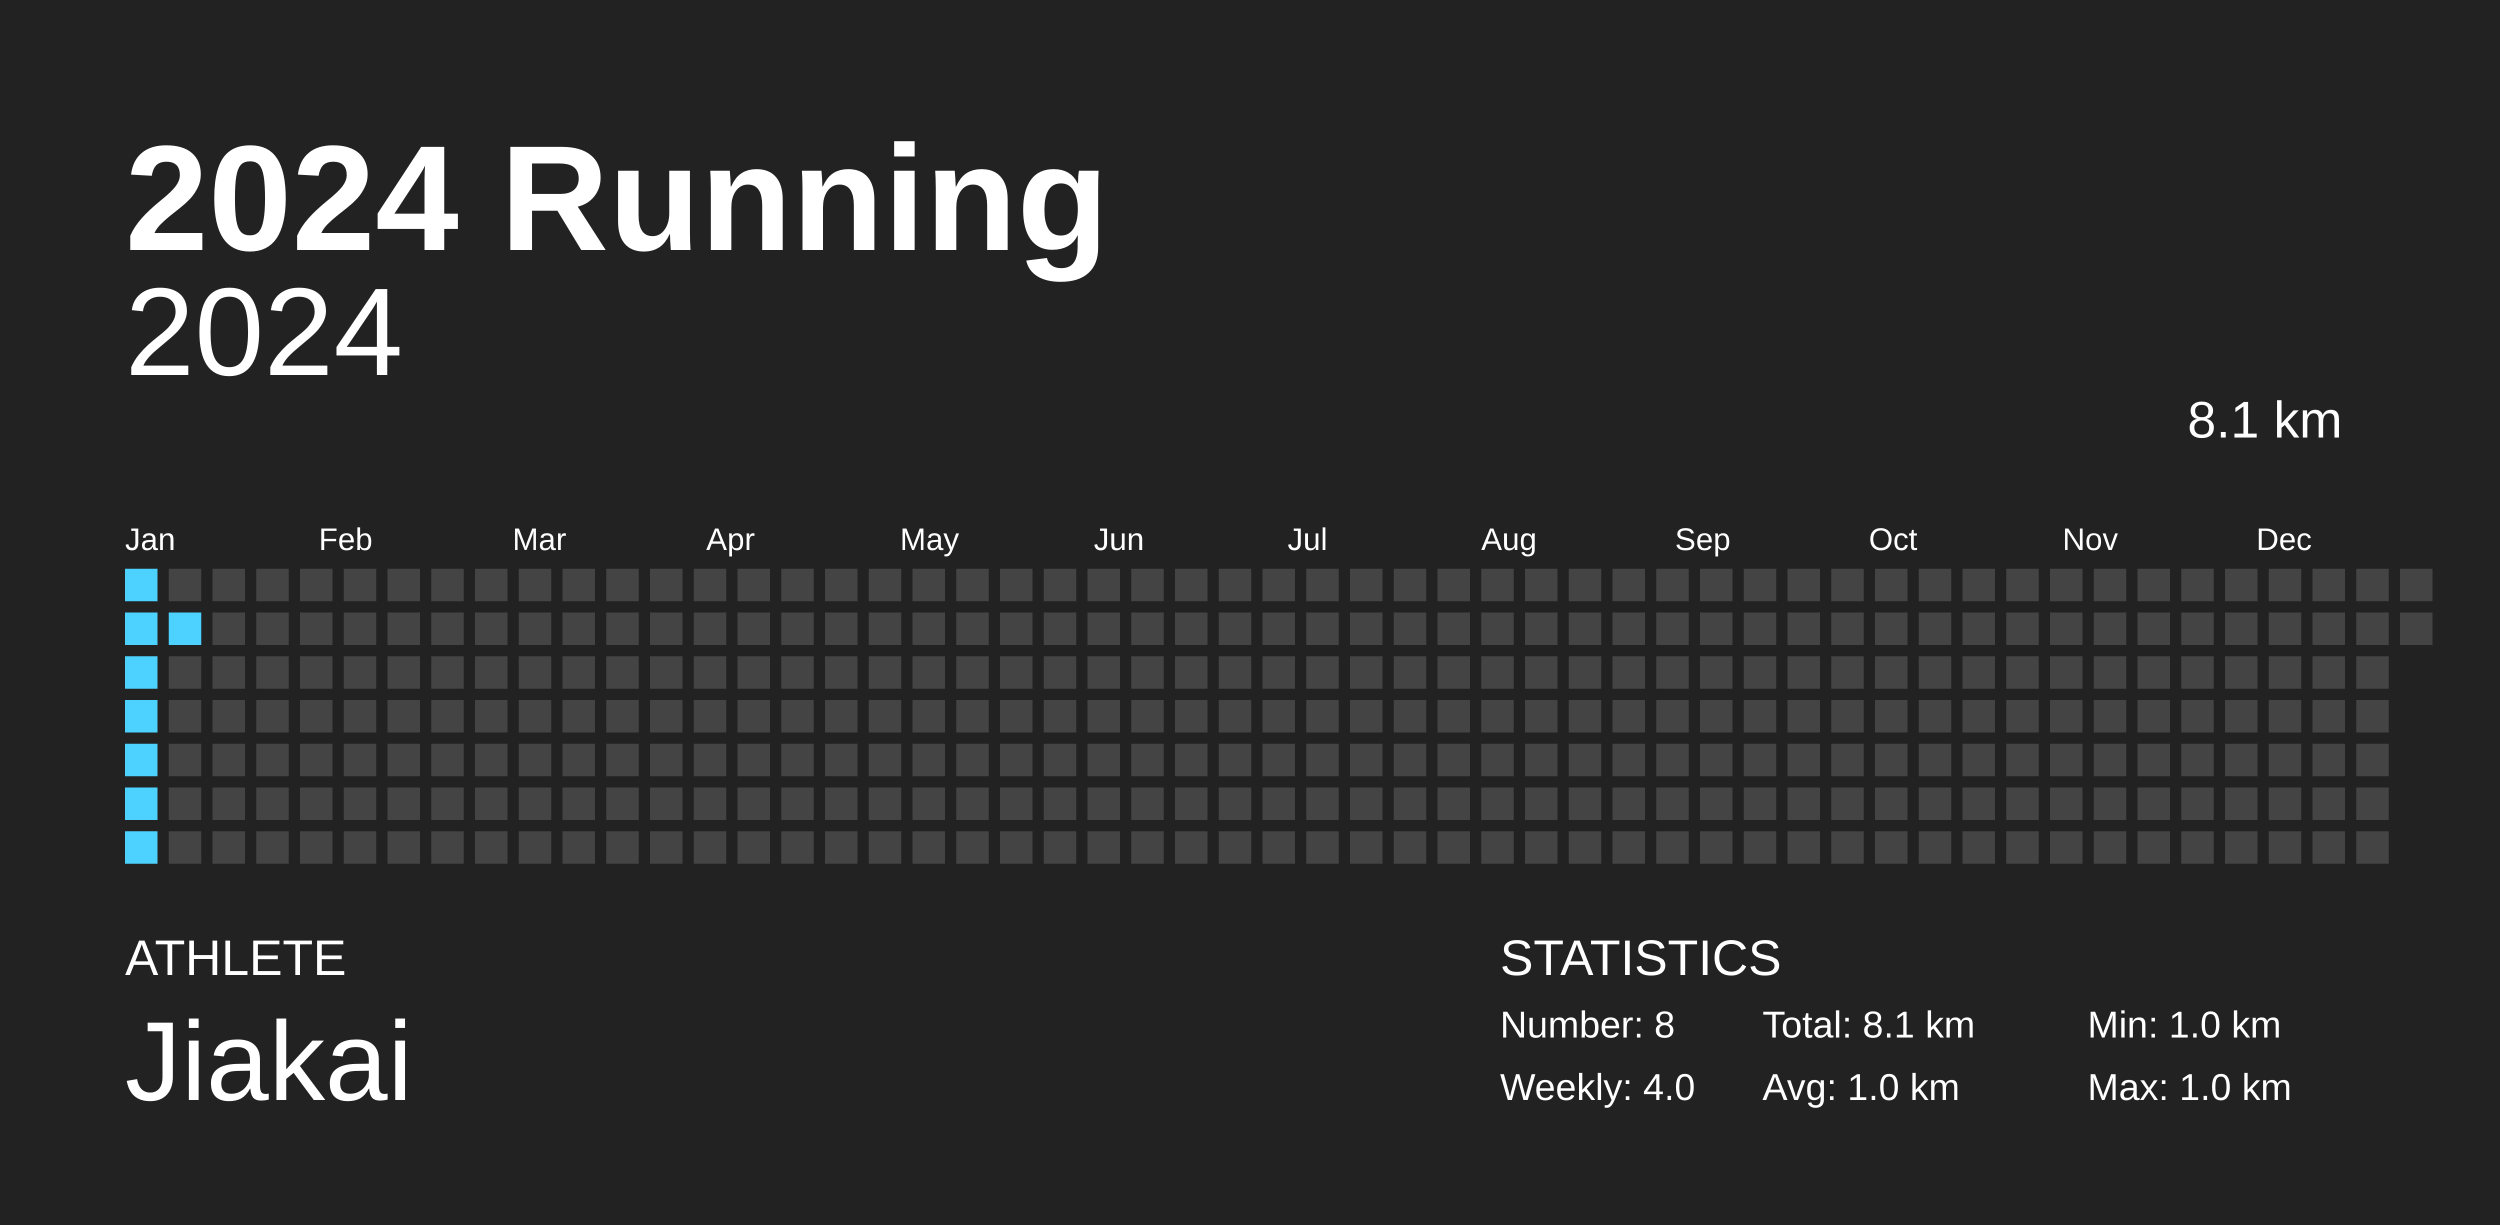
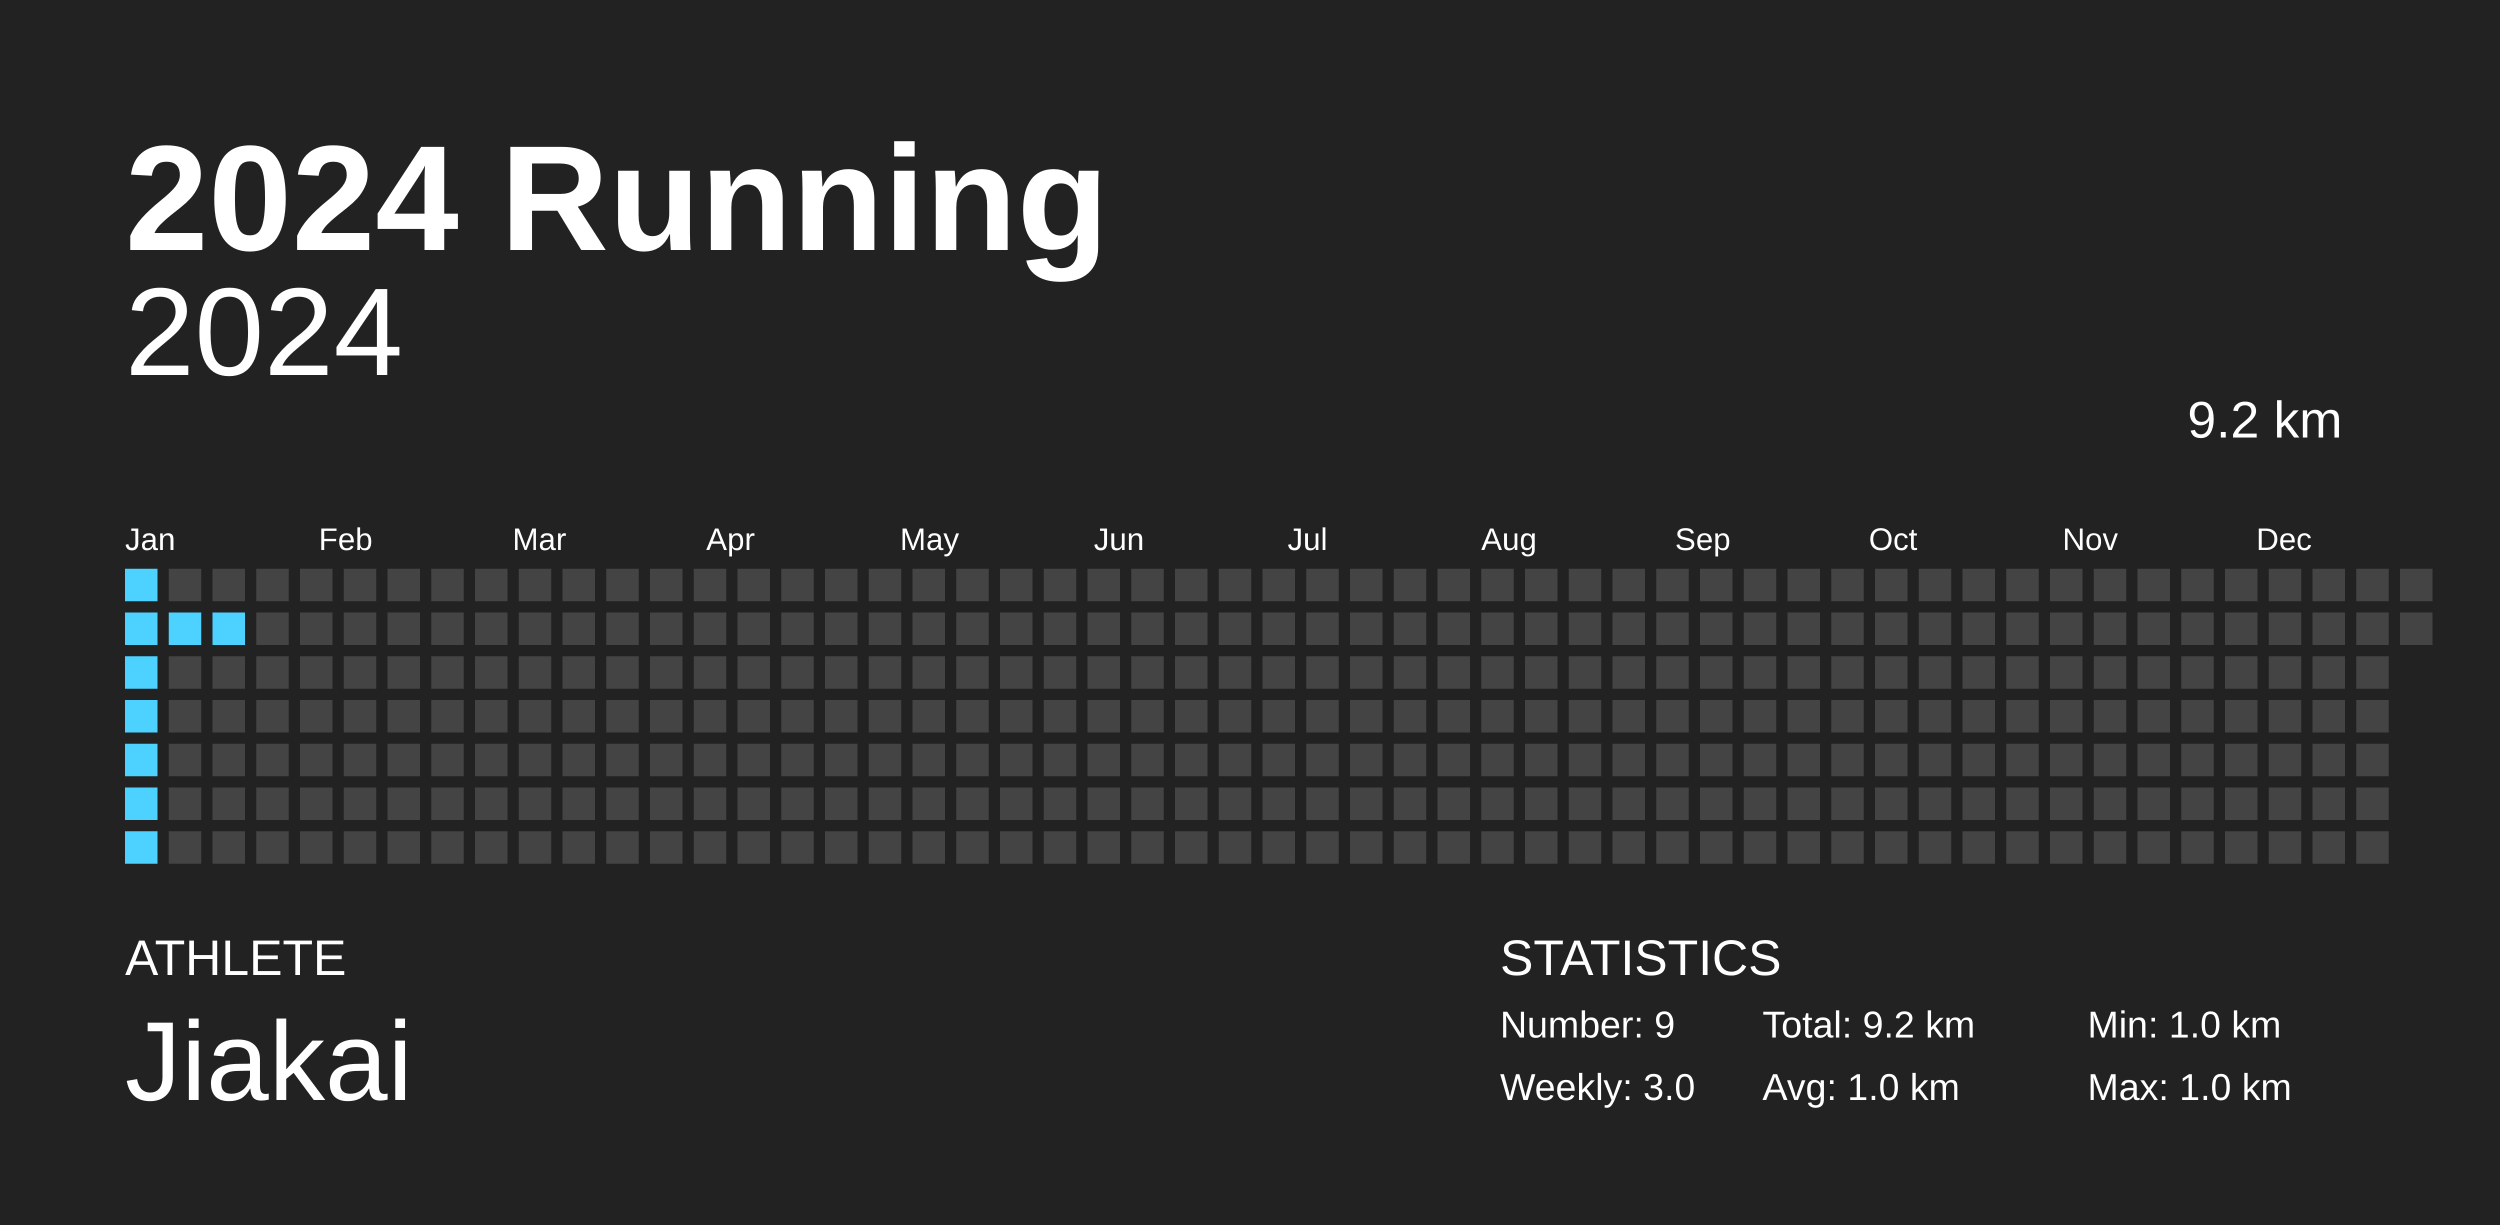
<svg xmlns="http://www.w3.org/2000/svg" baseProfile="full" height="98mm" version="1.1" viewBox="0,0,200,98" width="200mm">
  <defs />
  <rect fill="#222222" height="98" width="200" x="0" y="0" />
  <text fill="#FFFFFF" style="font-size:12px; font-family:Arial; font-weight:bold;" x="10" y="20">2024 Running</text>
  <text fill="#FFFFFF" style="font-size:4px; font-family:Arial" x="10" y="78">ATHLETE</text>
  <text fill="#FFFFFF" style="font-size:9px; font-family:Arial" x="10" y="88">Jiakai</text>
  <text fill="#FFFFFF" style="font-size:4px; font-family:Arial" x="120" y="78">STATISTICS</text>
-   <text fill="#FFFFFF" style="font-size:3px; font-family:Arial" x="120" y="83">Number: 8</text>
-   <text fill="#FFFFFF" style="font-size:3px; font-family:Arial" x="120" y="88">Weekly: 4.0</text>
-   <text fill="#FFFFFF" style="font-size:3px; font-family:Arial" x="141" y="83">Total: 8.1 km</text>
+   <text fill="#FFFFFF" style="font-size:3px; font-family:Arial" x="120" y="83">Number: 9</text>
+   <text fill="#FFFFFF" style="font-size:3px; font-family:Arial" x="120" y="88">Weekly: 3.0</text>
+   <text fill="#FFFFFF" style="font-size:3px; font-family:Arial" x="141" y="83">Total: 9.2 km</text>
  <text fill="#FFFFFF" style="font-size:3px; font-family:Arial" x="141" y="88">Avg: 1.0 km</text>
  <text fill="#FFFFFF" style="font-size:3px; font-family:Arial" x="167" y="83">Min: 1.0 km</text>
  <text fill="#FFFFFF" style="font-size:3px; font-family:Arial" x="167" y="88">Max: 1.0 km</text>
  <text alignment-baseline="hanging" fill="#FFFFFF" style="font-size:10.0px; font-family:Arial;" x="10" y="30">2024</text>
-   <text alignment-baseline="hanging" fill="#FFFFFF" style="font-size:4.125px; font-family:Arial;" x="175" y="35">8.1 km</text>
+   <text alignment-baseline="hanging" fill="#FFFFFF" style="font-size:4.125px; font-family:Arial;" x="175" y="35">9.2 km</text>
  <text fill="#FFFFFF" style="font-size:2.5px; font-family:Arial" x="10.0" y="44">Jan</text>
  <text fill="#FFFFFF" style="font-size:2.5px; font-family:Arial" x="25.5" y="44">Feb</text>
  <text fill="#FFFFFF" style="font-size:2.5px; font-family:Arial" x="41.0" y="44">Mar</text>
  <text fill="#FFFFFF" style="font-size:2.5px; font-family:Arial" x="56.5" y="44">Apr</text>
  <text fill="#FFFFFF" style="font-size:2.5px; font-family:Arial" x="72.0" y="44">May</text>
  <text fill="#FFFFFF" style="font-size:2.5px; font-family:Arial" x="87.5" y="44">Jun</text>
  <text fill="#FFFFFF" style="font-size:2.5px; font-family:Arial" x="103.0" y="44">Jul</text>
  <text fill="#FFFFFF" style="font-size:2.5px; font-family:Arial" x="118.5" y="44">Aug</text>
  <text fill="#FFFFFF" style="font-size:2.5px; font-family:Arial" x="134.0" y="44">Sep</text>
  <text fill="#FFFFFF" style="font-size:2.5px; font-family:Arial" x="149.5" y="44">Oct</text>
  <text fill="#FFFFFF" style="font-size:2.5px; font-family:Arial" x="165.0" y="44">Nov</text>
  <text fill="#FFFFFF" style="font-size:2.5px; font-family:Arial" x="180.5" y="44">Dec</text>
  <rect fill="#4dd2ff" height="2.6" width="2.6" x="10.0" y="45.5" />
  <rect fill="#4dd2ff" height="2.6" width="2.6" x="10.0" y="49.0" />
  <rect fill="#4dd2ff" height="2.6" width="2.6" x="10.0" y="52.5" />
  <rect fill="#4dd2ff" height="2.6" width="2.6" x="10.0" y="56.0" />
  <rect fill="#4dd2ff" height="2.6" width="2.6" x="10.0" y="59.5" />
  <rect fill="#4dd2ff" height="2.6" width="2.6" x="10.0" y="63.0" />
  <rect fill="#4dd2ff" height="2.6" width="2.6" x="10.0" y="66.5" />
  <rect fill="#444444" height="2.6" width="2.6" x="13.5" y="45.5" />
  <rect fill="#4dd2ff" height="2.6" width="2.6" x="13.5" y="49.0" />
  <rect fill="#444444" height="2.6" width="2.6" x="13.5" y="52.5" />
  <rect fill="#444444" height="2.6" width="2.6" x="13.5" y="56.0" />
  <rect fill="#444444" height="2.6" width="2.6" x="13.5" y="59.5" />
  <rect fill="#444444" height="2.6" width="2.6" x="13.5" y="63.0" />
  <rect fill="#444444" height="2.6" width="2.6" x="13.5" y="66.5" />
  <rect fill="#444444" height="2.6" width="2.6" x="17.0" y="45.5" />
-   <rect fill="#444444" height="2.6" width="2.6" x="17.0" y="49.0" />
+   <rect fill="#4dd2ff" height="2.6" width="2.6" x="17.0" y="49.0" />
  <rect fill="#444444" height="2.6" width="2.6" x="17.0" y="52.5" />
  <rect fill="#444444" height="2.6" width="2.6" x="17.0" y="56.0" />
  <rect fill="#444444" height="2.6" width="2.6" x="17.0" y="59.5" />
  <rect fill="#444444" height="2.6" width="2.6" x="17.0" y="63.0" />
  <rect fill="#444444" height="2.6" width="2.6" x="17.0" y="66.5" />
  <rect fill="#444444" height="2.6" width="2.6" x="20.5" y="45.5" />
  <rect fill="#444444" height="2.6" width="2.6" x="20.5" y="49.0" />
  <rect fill="#444444" height="2.6" width="2.6" x="20.5" y="52.5" />
  <rect fill="#444444" height="2.6" width="2.6" x="20.5" y="56.0" />
  <rect fill="#444444" height="2.6" width="2.6" x="20.5" y="59.5" />
  <rect fill="#444444" height="2.6" width="2.6" x="20.5" y="63.0" />
  <rect fill="#444444" height="2.6" width="2.6" x="20.5" y="66.5" />
  <rect fill="#444444" height="2.6" width="2.6" x="24.0" y="45.5" />
  <rect fill="#444444" height="2.6" width="2.6" x="24.0" y="49.0" />
  <rect fill="#444444" height="2.6" width="2.6" x="24.0" y="52.5" />
  <rect fill="#444444" height="2.6" width="2.6" x="24.0" y="56.0" />
  <rect fill="#444444" height="2.6" width="2.6" x="24.0" y="59.5" />
  <rect fill="#444444" height="2.6" width="2.6" x="24.0" y="63.0" />
  <rect fill="#444444" height="2.6" width="2.6" x="24.0" y="66.5" />
  <rect fill="#444444" height="2.6" width="2.6" x="27.5" y="45.5" />
  <rect fill="#444444" height="2.6" width="2.6" x="27.5" y="49.0" />
  <rect fill="#444444" height="2.6" width="2.6" x="27.5" y="52.5" />
  <rect fill="#444444" height="2.6" width="2.6" x="27.5" y="56.0" />
  <rect fill="#444444" height="2.6" width="2.6" x="27.5" y="59.5" />
  <rect fill="#444444" height="2.6" width="2.6" x="27.5" y="63.0" />
  <rect fill="#444444" height="2.6" width="2.6" x="27.5" y="66.5" />
  <rect fill="#444444" height="2.6" width="2.6" x="31.0" y="45.5" />
  <rect fill="#444444" height="2.6" width="2.6" x="31.0" y="49.0" />
  <rect fill="#444444" height="2.6" width="2.6" x="31.0" y="52.5" />
  <rect fill="#444444" height="2.6" width="2.6" x="31.0" y="56.0" />
  <rect fill="#444444" height="2.6" width="2.6" x="31.0" y="59.5" />
  <rect fill="#444444" height="2.6" width="2.6" x="31.0" y="63.0" />
  <rect fill="#444444" height="2.6" width="2.6" x="31.0" y="66.5" />
  <rect fill="#444444" height="2.6" width="2.6" x="34.5" y="45.5" />
  <rect fill="#444444" height="2.6" width="2.6" x="34.5" y="49.0" />
  <rect fill="#444444" height="2.6" width="2.6" x="34.5" y="52.5" />
  <rect fill="#444444" height="2.6" width="2.6" x="34.5" y="56.0" />
  <rect fill="#444444" height="2.6" width="2.6" x="34.5" y="59.5" />
  <rect fill="#444444" height="2.6" width="2.6" x="34.5" y="63.0" />
  <rect fill="#444444" height="2.6" width="2.6" x="34.5" y="66.5" />
  <rect fill="#444444" height="2.6" width="2.6" x="38.0" y="45.5" />
  <rect fill="#444444" height="2.6" width="2.6" x="38.0" y="49.0" />
  <rect fill="#444444" height="2.6" width="2.6" x="38.0" y="52.5" />
  <rect fill="#444444" height="2.6" width="2.6" x="38.0" y="56.0" />
  <rect fill="#444444" height="2.6" width="2.6" x="38.0" y="59.5" />
  <rect fill="#444444" height="2.6" width="2.6" x="38.0" y="63.0" />
  <rect fill="#444444" height="2.6" width="2.6" x="38.0" y="66.5" />
  <rect fill="#444444" height="2.6" width="2.6" x="41.5" y="45.5" />
  <rect fill="#444444" height="2.6" width="2.6" x="41.5" y="49.0" />
  <rect fill="#444444" height="2.6" width="2.6" x="41.5" y="52.5" />
  <rect fill="#444444" height="2.6" width="2.6" x="41.5" y="56.0" />
  <rect fill="#444444" height="2.6" width="2.6" x="41.5" y="59.5" />
  <rect fill="#444444" height="2.6" width="2.6" x="41.5" y="63.0" />
  <rect fill="#444444" height="2.6" width="2.6" x="41.5" y="66.5" />
  <rect fill="#444444" height="2.6" width="2.6" x="45.0" y="45.5" />
  <rect fill="#444444" height="2.6" width="2.6" x="45.0" y="49.0" />
  <rect fill="#444444" height="2.6" width="2.6" x="45.0" y="52.5" />
  <rect fill="#444444" height="2.6" width="2.6" x="45.0" y="56.0" />
  <rect fill="#444444" height="2.6" width="2.6" x="45.0" y="59.5" />
  <rect fill="#444444" height="2.6" width="2.6" x="45.0" y="63.0" />
  <rect fill="#444444" height="2.6" width="2.6" x="45.0" y="66.5" />
  <rect fill="#444444" height="2.6" width="2.6" x="48.5" y="45.5" />
  <rect fill="#444444" height="2.6" width="2.6" x="48.5" y="49.0" />
  <rect fill="#444444" height="2.6" width="2.6" x="48.5" y="52.5" />
  <rect fill="#444444" height="2.6" width="2.6" x="48.5" y="56.0" />
  <rect fill="#444444" height="2.6" width="2.6" x="48.5" y="59.5" />
  <rect fill="#444444" height="2.6" width="2.6" x="48.5" y="63.0" />
  <rect fill="#444444" height="2.6" width="2.6" x="48.5" y="66.5" />
  <rect fill="#444444" height="2.6" width="2.6" x="52.0" y="45.5" />
  <rect fill="#444444" height="2.6" width="2.6" x="52.0" y="49.0" />
  <rect fill="#444444" height="2.6" width="2.6" x="52.0" y="52.5" />
  <rect fill="#444444" height="2.6" width="2.6" x="52.0" y="56.0" />
  <rect fill="#444444" height="2.6" width="2.6" x="52.0" y="59.5" />
  <rect fill="#444444" height="2.6" width="2.6" x="52.0" y="63.0" />
  <rect fill="#444444" height="2.6" width="2.6" x="52.0" y="66.5" />
  <rect fill="#444444" height="2.6" width="2.6" x="55.5" y="45.5" />
  <rect fill="#444444" height="2.6" width="2.6" x="55.5" y="49.0" />
  <rect fill="#444444" height="2.6" width="2.6" x="55.5" y="52.5" />
  <rect fill="#444444" height="2.6" width="2.6" x="55.5" y="56.0" />
  <rect fill="#444444" height="2.6" width="2.6" x="55.5" y="59.5" />
  <rect fill="#444444" height="2.6" width="2.6" x="55.5" y="63.0" />
  <rect fill="#444444" height="2.6" width="2.6" x="55.5" y="66.5" />
  <rect fill="#444444" height="2.6" width="2.6" x="59.0" y="45.5" />
  <rect fill="#444444" height="2.6" width="2.6" x="59.0" y="49.0" />
  <rect fill="#444444" height="2.6" width="2.6" x="59.0" y="52.5" />
  <rect fill="#444444" height="2.6" width="2.6" x="59.0" y="56.0" />
  <rect fill="#444444" height="2.6" width="2.6" x="59.0" y="59.5" />
  <rect fill="#444444" height="2.6" width="2.6" x="59.0" y="63.0" />
  <rect fill="#444444" height="2.6" width="2.6" x="59.0" y="66.5" />
  <rect fill="#444444" height="2.6" width="2.6" x="62.5" y="45.5" />
  <rect fill="#444444" height="2.6" width="2.6" x="62.5" y="49.0" />
  <rect fill="#444444" height="2.6" width="2.6" x="62.5" y="52.5" />
  <rect fill="#444444" height="2.6" width="2.6" x="62.5" y="56.0" />
  <rect fill="#444444" height="2.6" width="2.6" x="62.5" y="59.5" />
  <rect fill="#444444" height="2.6" width="2.6" x="62.5" y="63.0" />
  <rect fill="#444444" height="2.6" width="2.6" x="62.5" y="66.5" />
  <rect fill="#444444" height="2.6" width="2.6" x="66.0" y="45.5" />
  <rect fill="#444444" height="2.6" width="2.6" x="66.0" y="49.0" />
  <rect fill="#444444" height="2.6" width="2.6" x="66.0" y="52.5" />
  <rect fill="#444444" height="2.6" width="2.6" x="66.0" y="56.0" />
  <rect fill="#444444" height="2.6" width="2.6" x="66.0" y="59.5" />
  <rect fill="#444444" height="2.6" width="2.6" x="66.0" y="63.0" />
  <rect fill="#444444" height="2.6" width="2.6" x="66.0" y="66.5" />
  <rect fill="#444444" height="2.6" width="2.6" x="69.5" y="45.5" />
  <rect fill="#444444" height="2.6" width="2.6" x="69.5" y="49.0" />
  <rect fill="#444444" height="2.6" width="2.6" x="69.5" y="52.5" />
  <rect fill="#444444" height="2.6" width="2.6" x="69.5" y="56.0" />
  <rect fill="#444444" height="2.6" width="2.6" x="69.5" y="59.5" />
  <rect fill="#444444" height="2.6" width="2.6" x="69.5" y="63.0" />
  <rect fill="#444444" height="2.6" width="2.6" x="69.5" y="66.5" />
  <rect fill="#444444" height="2.6" width="2.6" x="73.0" y="45.5" />
  <rect fill="#444444" height="2.6" width="2.6" x="73.0" y="49.0" />
  <rect fill="#444444" height="2.6" width="2.6" x="73.0" y="52.5" />
  <rect fill="#444444" height="2.6" width="2.6" x="73.0" y="56.0" />
  <rect fill="#444444" height="2.6" width="2.6" x="73.0" y="59.5" />
  <rect fill="#444444" height="2.6" width="2.6" x="73.0" y="63.0" />
  <rect fill="#444444" height="2.6" width="2.6" x="73.0" y="66.5" />
  <rect fill="#444444" height="2.6" width="2.6" x="76.5" y="45.5" />
  <rect fill="#444444" height="2.6" width="2.6" x="76.5" y="49.0" />
  <rect fill="#444444" height="2.6" width="2.6" x="76.5" y="52.5" />
  <rect fill="#444444" height="2.6" width="2.6" x="76.5" y="56.0" />
  <rect fill="#444444" height="2.6" width="2.6" x="76.5" y="59.5" />
  <rect fill="#444444" height="2.6" width="2.6" x="76.5" y="63.0" />
  <rect fill="#444444" height="2.6" width="2.6" x="76.5" y="66.5" />
  <rect fill="#444444" height="2.6" width="2.6" x="80.0" y="45.5" />
  <rect fill="#444444" height="2.6" width="2.6" x="80.0" y="49.0" />
  <rect fill="#444444" height="2.6" width="2.6" x="80.0" y="52.5" />
  <rect fill="#444444" height="2.6" width="2.6" x="80.0" y="56.0" />
  <rect fill="#444444" height="2.6" width="2.6" x="80.0" y="59.5" />
  <rect fill="#444444" height="2.6" width="2.6" x="80.0" y="63.0" />
  <rect fill="#444444" height="2.6" width="2.6" x="80.0" y="66.5" />
  <rect fill="#444444" height="2.6" width="2.6" x="83.5" y="45.5" />
  <rect fill="#444444" height="2.6" width="2.6" x="83.5" y="49.0" />
  <rect fill="#444444" height="2.6" width="2.6" x="83.5" y="52.5" />
  <rect fill="#444444" height="2.6" width="2.6" x="83.5" y="56.0" />
  <rect fill="#444444" height="2.6" width="2.6" x="83.5" y="59.5" />
  <rect fill="#444444" height="2.6" width="2.6" x="83.5" y="63.0" />
  <rect fill="#444444" height="2.6" width="2.6" x="83.5" y="66.5" />
  <rect fill="#444444" height="2.6" width="2.6" x="87.0" y="45.5" />
  <rect fill="#444444" height="2.6" width="2.6" x="87.0" y="49.0" />
  <rect fill="#444444" height="2.6" width="2.6" x="87.0" y="52.5" />
  <rect fill="#444444" height="2.6" width="2.6" x="87.0" y="56.0" />
  <rect fill="#444444" height="2.6" width="2.6" x="87.0" y="59.5" />
  <rect fill="#444444" height="2.6" width="2.6" x="87.0" y="63.0" />
  <rect fill="#444444" height="2.6" width="2.6" x="87.0" y="66.5" />
  <rect fill="#444444" height="2.6" width="2.6" x="90.5" y="45.5" />
  <rect fill="#444444" height="2.6" width="2.6" x="90.5" y="49.0" />
  <rect fill="#444444" height="2.6" width="2.6" x="90.5" y="52.5" />
  <rect fill="#444444" height="2.6" width="2.6" x="90.5" y="56.0" />
  <rect fill="#444444" height="2.6" width="2.6" x="90.5" y="59.5" />
  <rect fill="#444444" height="2.6" width="2.6" x="90.5" y="63.0" />
  <rect fill="#444444" height="2.6" width="2.6" x="90.5" y="66.5" />
  <rect fill="#444444" height="2.6" width="2.6" x="94.0" y="45.5" />
  <rect fill="#444444" height="2.6" width="2.6" x="94.0" y="49.0" />
  <rect fill="#444444" height="2.6" width="2.6" x="94.0" y="52.5" />
  <rect fill="#444444" height="2.6" width="2.6" x="94.0" y="56.0" />
  <rect fill="#444444" height="2.6" width="2.6" x="94.0" y="59.5" />
  <rect fill="#444444" height="2.6" width="2.6" x="94.0" y="63.0" />
  <rect fill="#444444" height="2.6" width="2.6" x="94.0" y="66.5" />
  <rect fill="#444444" height="2.6" width="2.6" x="97.5" y="45.5" />
  <rect fill="#444444" height="2.6" width="2.6" x="97.5" y="49.0" />
  <rect fill="#444444" height="2.6" width="2.6" x="97.5" y="52.5" />
  <rect fill="#444444" height="2.6" width="2.6" x="97.5" y="56.0" />
  <rect fill="#444444" height="2.6" width="2.6" x="97.5" y="59.5" />
  <rect fill="#444444" height="2.6" width="2.6" x="97.5" y="63.0" />
  <rect fill="#444444" height="2.6" width="2.6" x="97.5" y="66.5" />
  <rect fill="#444444" height="2.6" width="2.6" x="101.0" y="45.5" />
  <rect fill="#444444" height="2.6" width="2.6" x="101.0" y="49.0" />
  <rect fill="#444444" height="2.6" width="2.6" x="101.0" y="52.5" />
  <rect fill="#444444" height="2.6" width="2.6" x="101.0" y="56.0" />
  <rect fill="#444444" height="2.6" width="2.6" x="101.0" y="59.5" />
  <rect fill="#444444" height="2.6" width="2.6" x="101.0" y="63.0" />
  <rect fill="#444444" height="2.6" width="2.6" x="101.0" y="66.5" />
  <rect fill="#444444" height="2.6" width="2.6" x="104.5" y="45.5" />
  <rect fill="#444444" height="2.6" width="2.6" x="104.5" y="49.0" />
  <rect fill="#444444" height="2.6" width="2.6" x="104.5" y="52.5" />
  <rect fill="#444444" height="2.6" width="2.6" x="104.5" y="56.0" />
  <rect fill="#444444" height="2.6" width="2.6" x="104.5" y="59.5" />
  <rect fill="#444444" height="2.6" width="2.6" x="104.5" y="63.0" />
  <rect fill="#444444" height="2.6" width="2.6" x="104.5" y="66.5" />
  <rect fill="#444444" height="2.6" width="2.6" x="108.0" y="45.5" />
  <rect fill="#444444" height="2.6" width="2.6" x="108.0" y="49.0" />
  <rect fill="#444444" height="2.6" width="2.6" x="108.0" y="52.5" />
  <rect fill="#444444" height="2.6" width="2.6" x="108.0" y="56.0" />
  <rect fill="#444444" height="2.6" width="2.6" x="108.0" y="59.5" />
  <rect fill="#444444" height="2.6" width="2.6" x="108.0" y="63.0" />
  <rect fill="#444444" height="2.6" width="2.6" x="108.0" y="66.5" />
  <rect fill="#444444" height="2.6" width="2.6" x="111.5" y="45.5" />
  <rect fill="#444444" height="2.6" width="2.6" x="111.5" y="49.0" />
  <rect fill="#444444" height="2.6" width="2.6" x="111.5" y="52.5" />
  <rect fill="#444444" height="2.6" width="2.6" x="111.5" y="56.0" />
  <rect fill="#444444" height="2.6" width="2.6" x="111.5" y="59.5" />
  <rect fill="#444444" height="2.6" width="2.6" x="111.5" y="63.0" />
  <rect fill="#444444" height="2.6" width="2.6" x="111.5" y="66.5" />
  <rect fill="#444444" height="2.6" width="2.6" x="115.0" y="45.5" />
  <rect fill="#444444" height="2.6" width="2.6" x="115.0" y="49.0" />
  <rect fill="#444444" height="2.6" width="2.6" x="115.0" y="52.5" />
  <rect fill="#444444" height="2.6" width="2.6" x="115.0" y="56.0" />
  <rect fill="#444444" height="2.6" width="2.6" x="115.0" y="59.5" />
  <rect fill="#444444" height="2.6" width="2.6" x="115.0" y="63.0" />
  <rect fill="#444444" height="2.6" width="2.6" x="115.0" y="66.5" />
  <rect fill="#444444" height="2.6" width="2.6" x="118.5" y="45.5" />
  <rect fill="#444444" height="2.6" width="2.6" x="118.5" y="49.0" />
  <rect fill="#444444" height="2.6" width="2.6" x="118.5" y="52.5" />
  <rect fill="#444444" height="2.6" width="2.6" x="118.5" y="56.0" />
  <rect fill="#444444" height="2.6" width="2.6" x="118.5" y="59.5" />
  <rect fill="#444444" height="2.6" width="2.6" x="118.5" y="63.0" />
  <rect fill="#444444" height="2.6" width="2.6" x="118.5" y="66.5" />
  <rect fill="#444444" height="2.6" width="2.6" x="122.0" y="45.5" />
  <rect fill="#444444" height="2.6" width="2.6" x="122.0" y="49.0" />
  <rect fill="#444444" height="2.6" width="2.6" x="122.0" y="52.5" />
  <rect fill="#444444" height="2.6" width="2.6" x="122.0" y="56.0" />
  <rect fill="#444444" height="2.6" width="2.6" x="122.0" y="59.5" />
  <rect fill="#444444" height="2.6" width="2.6" x="122.0" y="63.0" />
  <rect fill="#444444" height="2.6" width="2.6" x="122.0" y="66.5" />
  <rect fill="#444444" height="2.6" width="2.6" x="125.5" y="45.5" />
  <rect fill="#444444" height="2.6" width="2.6" x="125.5" y="49.0" />
  <rect fill="#444444" height="2.6" width="2.6" x="125.5" y="52.5" />
  <rect fill="#444444" height="2.6" width="2.6" x="125.5" y="56.0" />
  <rect fill="#444444" height="2.6" width="2.6" x="125.5" y="59.5" />
  <rect fill="#444444" height="2.6" width="2.6" x="125.5" y="63.0" />
  <rect fill="#444444" height="2.6" width="2.6" x="125.5" y="66.5" />
  <rect fill="#444444" height="2.6" width="2.6" x="129.0" y="45.5" />
  <rect fill="#444444" height="2.6" width="2.6" x="129.0" y="49.0" />
  <rect fill="#444444" height="2.6" width="2.6" x="129.0" y="52.5" />
  <rect fill="#444444" height="2.6" width="2.6" x="129.0" y="56.0" />
  <rect fill="#444444" height="2.6" width="2.6" x="129.0" y="59.5" />
  <rect fill="#444444" height="2.6" width="2.6" x="129.0" y="63.0" />
  <rect fill="#444444" height="2.6" width="2.6" x="129.0" y="66.5" />
  <rect fill="#444444" height="2.6" width="2.6" x="132.5" y="45.5" />
  <rect fill="#444444" height="2.6" width="2.6" x="132.5" y="49.0" />
  <rect fill="#444444" height="2.6" width="2.6" x="132.5" y="52.5" />
  <rect fill="#444444" height="2.6" width="2.6" x="132.5" y="56.0" />
  <rect fill="#444444" height="2.6" width="2.6" x="132.5" y="59.5" />
  <rect fill="#444444" height="2.6" width="2.6" x="132.5" y="63.0" />
  <rect fill="#444444" height="2.6" width="2.6" x="132.5" y="66.5" />
  <rect fill="#444444" height="2.6" width="2.6" x="136.0" y="45.5" />
  <rect fill="#444444" height="2.6" width="2.6" x="136.0" y="49.0" />
  <rect fill="#444444" height="2.6" width="2.6" x="136.0" y="52.5" />
  <rect fill="#444444" height="2.6" width="2.6" x="136.0" y="56.0" />
  <rect fill="#444444" height="2.6" width="2.6" x="136.0" y="59.5" />
  <rect fill="#444444" height="2.6" width="2.6" x="136.0" y="63.0" />
  <rect fill="#444444" height="2.6" width="2.6" x="136.0" y="66.5" />
  <rect fill="#444444" height="2.6" width="2.6" x="139.5" y="45.5" />
  <rect fill="#444444" height="2.6" width="2.6" x="139.5" y="49.0" />
  <rect fill="#444444" height="2.6" width="2.6" x="139.5" y="52.5" />
  <rect fill="#444444" height="2.6" width="2.6" x="139.5" y="56.0" />
  <rect fill="#444444" height="2.6" width="2.6" x="139.5" y="59.5" />
  <rect fill="#444444" height="2.6" width="2.6" x="139.5" y="63.0" />
  <rect fill="#444444" height="2.6" width="2.6" x="139.5" y="66.5" />
  <rect fill="#444444" height="2.6" width="2.6" x="143.0" y="45.5" />
  <rect fill="#444444" height="2.6" width="2.6" x="143.0" y="49.0" />
  <rect fill="#444444" height="2.6" width="2.6" x="143.0" y="52.5" />
  <rect fill="#444444" height="2.6" width="2.6" x="143.0" y="56.0" />
  <rect fill="#444444" height="2.6" width="2.6" x="143.0" y="59.5" />
  <rect fill="#444444" height="2.6" width="2.6" x="143.0" y="63.0" />
  <rect fill="#444444" height="2.6" width="2.6" x="143.0" y="66.5" />
  <rect fill="#444444" height="2.6" width="2.6" x="146.5" y="45.5" />
  <rect fill="#444444" height="2.6" width="2.6" x="146.5" y="49.0" />
  <rect fill="#444444" height="2.6" width="2.6" x="146.5" y="52.5" />
  <rect fill="#444444" height="2.6" width="2.6" x="146.5" y="56.0" />
  <rect fill="#444444" height="2.6" width="2.6" x="146.5" y="59.5" />
  <rect fill="#444444" height="2.6" width="2.6" x="146.5" y="63.0" />
  <rect fill="#444444" height="2.6" width="2.6" x="146.5" y="66.5" />
  <rect fill="#444444" height="2.6" width="2.6" x="150.0" y="45.5" />
  <rect fill="#444444" height="2.6" width="2.6" x="150.0" y="49.0" />
  <rect fill="#444444" height="2.6" width="2.6" x="150.0" y="52.5" />
  <rect fill="#444444" height="2.6" width="2.6" x="150.0" y="56.0" />
  <rect fill="#444444" height="2.6" width="2.6" x="150.0" y="59.5" />
  <rect fill="#444444" height="2.6" width="2.6" x="150.0" y="63.0" />
  <rect fill="#444444" height="2.6" width="2.6" x="150.0" y="66.5" />
  <rect fill="#444444" height="2.6" width="2.6" x="153.5" y="45.5" />
  <rect fill="#444444" height="2.6" width="2.6" x="153.5" y="49.0" />
  <rect fill="#444444" height="2.6" width="2.6" x="153.5" y="52.5" />
  <rect fill="#444444" height="2.6" width="2.6" x="153.5" y="56.0" />
  <rect fill="#444444" height="2.6" width="2.6" x="153.5" y="59.5" />
  <rect fill="#444444" height="2.6" width="2.6" x="153.5" y="63.0" />
  <rect fill="#444444" height="2.6" width="2.6" x="153.5" y="66.5" />
  <rect fill="#444444" height="2.6" width="2.6" x="157.0" y="45.5" />
  <rect fill="#444444" height="2.6" width="2.6" x="157.0" y="49.0" />
  <rect fill="#444444" height="2.6" width="2.6" x="157.0" y="52.5" />
  <rect fill="#444444" height="2.6" width="2.6" x="157.0" y="56.0" />
  <rect fill="#444444" height="2.6" width="2.6" x="157.0" y="59.5" />
  <rect fill="#444444" height="2.6" width="2.6" x="157.0" y="63.0" />
  <rect fill="#444444" height="2.6" width="2.6" x="157.0" y="66.5" />
  <rect fill="#444444" height="2.6" width="2.6" x="160.5" y="45.5" />
  <rect fill="#444444" height="2.6" width="2.6" x="160.5" y="49.0" />
  <rect fill="#444444" height="2.6" width="2.6" x="160.5" y="52.5" />
  <rect fill="#444444" height="2.6" width="2.6" x="160.5" y="56.0" />
  <rect fill="#444444" height="2.6" width="2.6" x="160.5" y="59.5" />
  <rect fill="#444444" height="2.6" width="2.6" x="160.5" y="63.0" />
  <rect fill="#444444" height="2.6" width="2.6" x="160.5" y="66.5" />
  <rect fill="#444444" height="2.6" width="2.6" x="164.0" y="45.5" />
  <rect fill="#444444" height="2.6" width="2.6" x="164.0" y="49.0" />
  <rect fill="#444444" height="2.6" width="2.6" x="164.0" y="52.5" />
  <rect fill="#444444" height="2.6" width="2.6" x="164.0" y="56.0" />
  <rect fill="#444444" height="2.6" width="2.6" x="164.0" y="59.5" />
  <rect fill="#444444" height="2.6" width="2.6" x="164.0" y="63.0" />
  <rect fill="#444444" height="2.6" width="2.6" x="164.0" y="66.5" />
  <rect fill="#444444" height="2.6" width="2.6" x="167.5" y="45.5" />
  <rect fill="#444444" height="2.6" width="2.6" x="167.5" y="49.0" />
  <rect fill="#444444" height="2.6" width="2.6" x="167.5" y="52.5" />
  <rect fill="#444444" height="2.6" width="2.6" x="167.5" y="56.0" />
  <rect fill="#444444" height="2.6" width="2.6" x="167.5" y="59.5" />
  <rect fill="#444444" height="2.6" width="2.6" x="167.5" y="63.0" />
  <rect fill="#444444" height="2.6" width="2.6" x="167.5" y="66.5" />
  <rect fill="#444444" height="2.6" width="2.6" x="171.0" y="45.5" />
  <rect fill="#444444" height="2.6" width="2.6" x="171.0" y="49.0" />
  <rect fill="#444444" height="2.6" width="2.6" x="171.0" y="52.5" />
  <rect fill="#444444" height="2.6" width="2.6" x="171.0" y="56.0" />
  <rect fill="#444444" height="2.6" width="2.6" x="171.0" y="59.5" />
  <rect fill="#444444" height="2.6" width="2.6" x="171.0" y="63.0" />
  <rect fill="#444444" height="2.6" width="2.6" x="171.0" y="66.5" />
  <rect fill="#444444" height="2.6" width="2.6" x="174.5" y="45.5" />
  <rect fill="#444444" height="2.6" width="2.6" x="174.5" y="49.0" />
  <rect fill="#444444" height="2.6" width="2.6" x="174.5" y="52.5" />
  <rect fill="#444444" height="2.6" width="2.6" x="174.5" y="56.0" />
  <rect fill="#444444" height="2.6" width="2.6" x="174.5" y="59.5" />
  <rect fill="#444444" height="2.6" width="2.6" x="174.5" y="63.0" />
  <rect fill="#444444" height="2.6" width="2.6" x="174.5" y="66.5" />
  <rect fill="#444444" height="2.6" width="2.6" x="178.0" y="45.5" />
  <rect fill="#444444" height="2.6" width="2.6" x="178.0" y="49.0" />
  <rect fill="#444444" height="2.6" width="2.6" x="178.0" y="52.5" />
  <rect fill="#444444" height="2.6" width="2.6" x="178.0" y="56.0" />
  <rect fill="#444444" height="2.6" width="2.6" x="178.0" y="59.5" />
  <rect fill="#444444" height="2.6" width="2.6" x="178.0" y="63.0" />
  <rect fill="#444444" height="2.6" width="2.6" x="178.0" y="66.5" />
  <rect fill="#444444" height="2.6" width="2.6" x="181.5" y="45.5" />
  <rect fill="#444444" height="2.6" width="2.6" x="181.5" y="49.0" />
  <rect fill="#444444" height="2.6" width="2.6" x="181.5" y="52.5" />
  <rect fill="#444444" height="2.6" width="2.6" x="181.5" y="56.0" />
  <rect fill="#444444" height="2.6" width="2.6" x="181.5" y="59.5" />
  <rect fill="#444444" height="2.6" width="2.6" x="181.5" y="63.0" />
  <rect fill="#444444" height="2.6" width="2.6" x="181.5" y="66.5" />
  <rect fill="#444444" height="2.6" width="2.6" x="185.0" y="45.5" />
  <rect fill="#444444" height="2.6" width="2.6" x="185.0" y="49.0" />
  <rect fill="#444444" height="2.6" width="2.6" x="185.0" y="52.5" />
  <rect fill="#444444" height="2.6" width="2.6" x="185.0" y="56.0" />
  <rect fill="#444444" height="2.6" width="2.6" x="185.0" y="59.5" />
  <rect fill="#444444" height="2.6" width="2.6" x="185.0" y="63.0" />
  <rect fill="#444444" height="2.6" width="2.6" x="185.0" y="66.5" />
  <rect fill="#444444" height="2.6" width="2.6" x="188.5" y="45.5" />
  <rect fill="#444444" height="2.6" width="2.6" x="188.5" y="49.0" />
  <rect fill="#444444" height="2.6" width="2.6" x="188.5" y="52.5" />
  <rect fill="#444444" height="2.6" width="2.6" x="188.5" y="56.0" />
  <rect fill="#444444" height="2.6" width="2.6" x="188.5" y="59.5" />
  <rect fill="#444444" height="2.6" width="2.6" x="188.5" y="63.0" />
  <rect fill="#444444" height="2.6" width="2.6" x="188.5" y="66.5" />
  <rect fill="#444444" height="2.6" width="2.6" x="192.0" y="45.5" />
  <rect fill="#444444" height="2.6" width="2.6" x="192.0" y="49.0" />
</svg>
